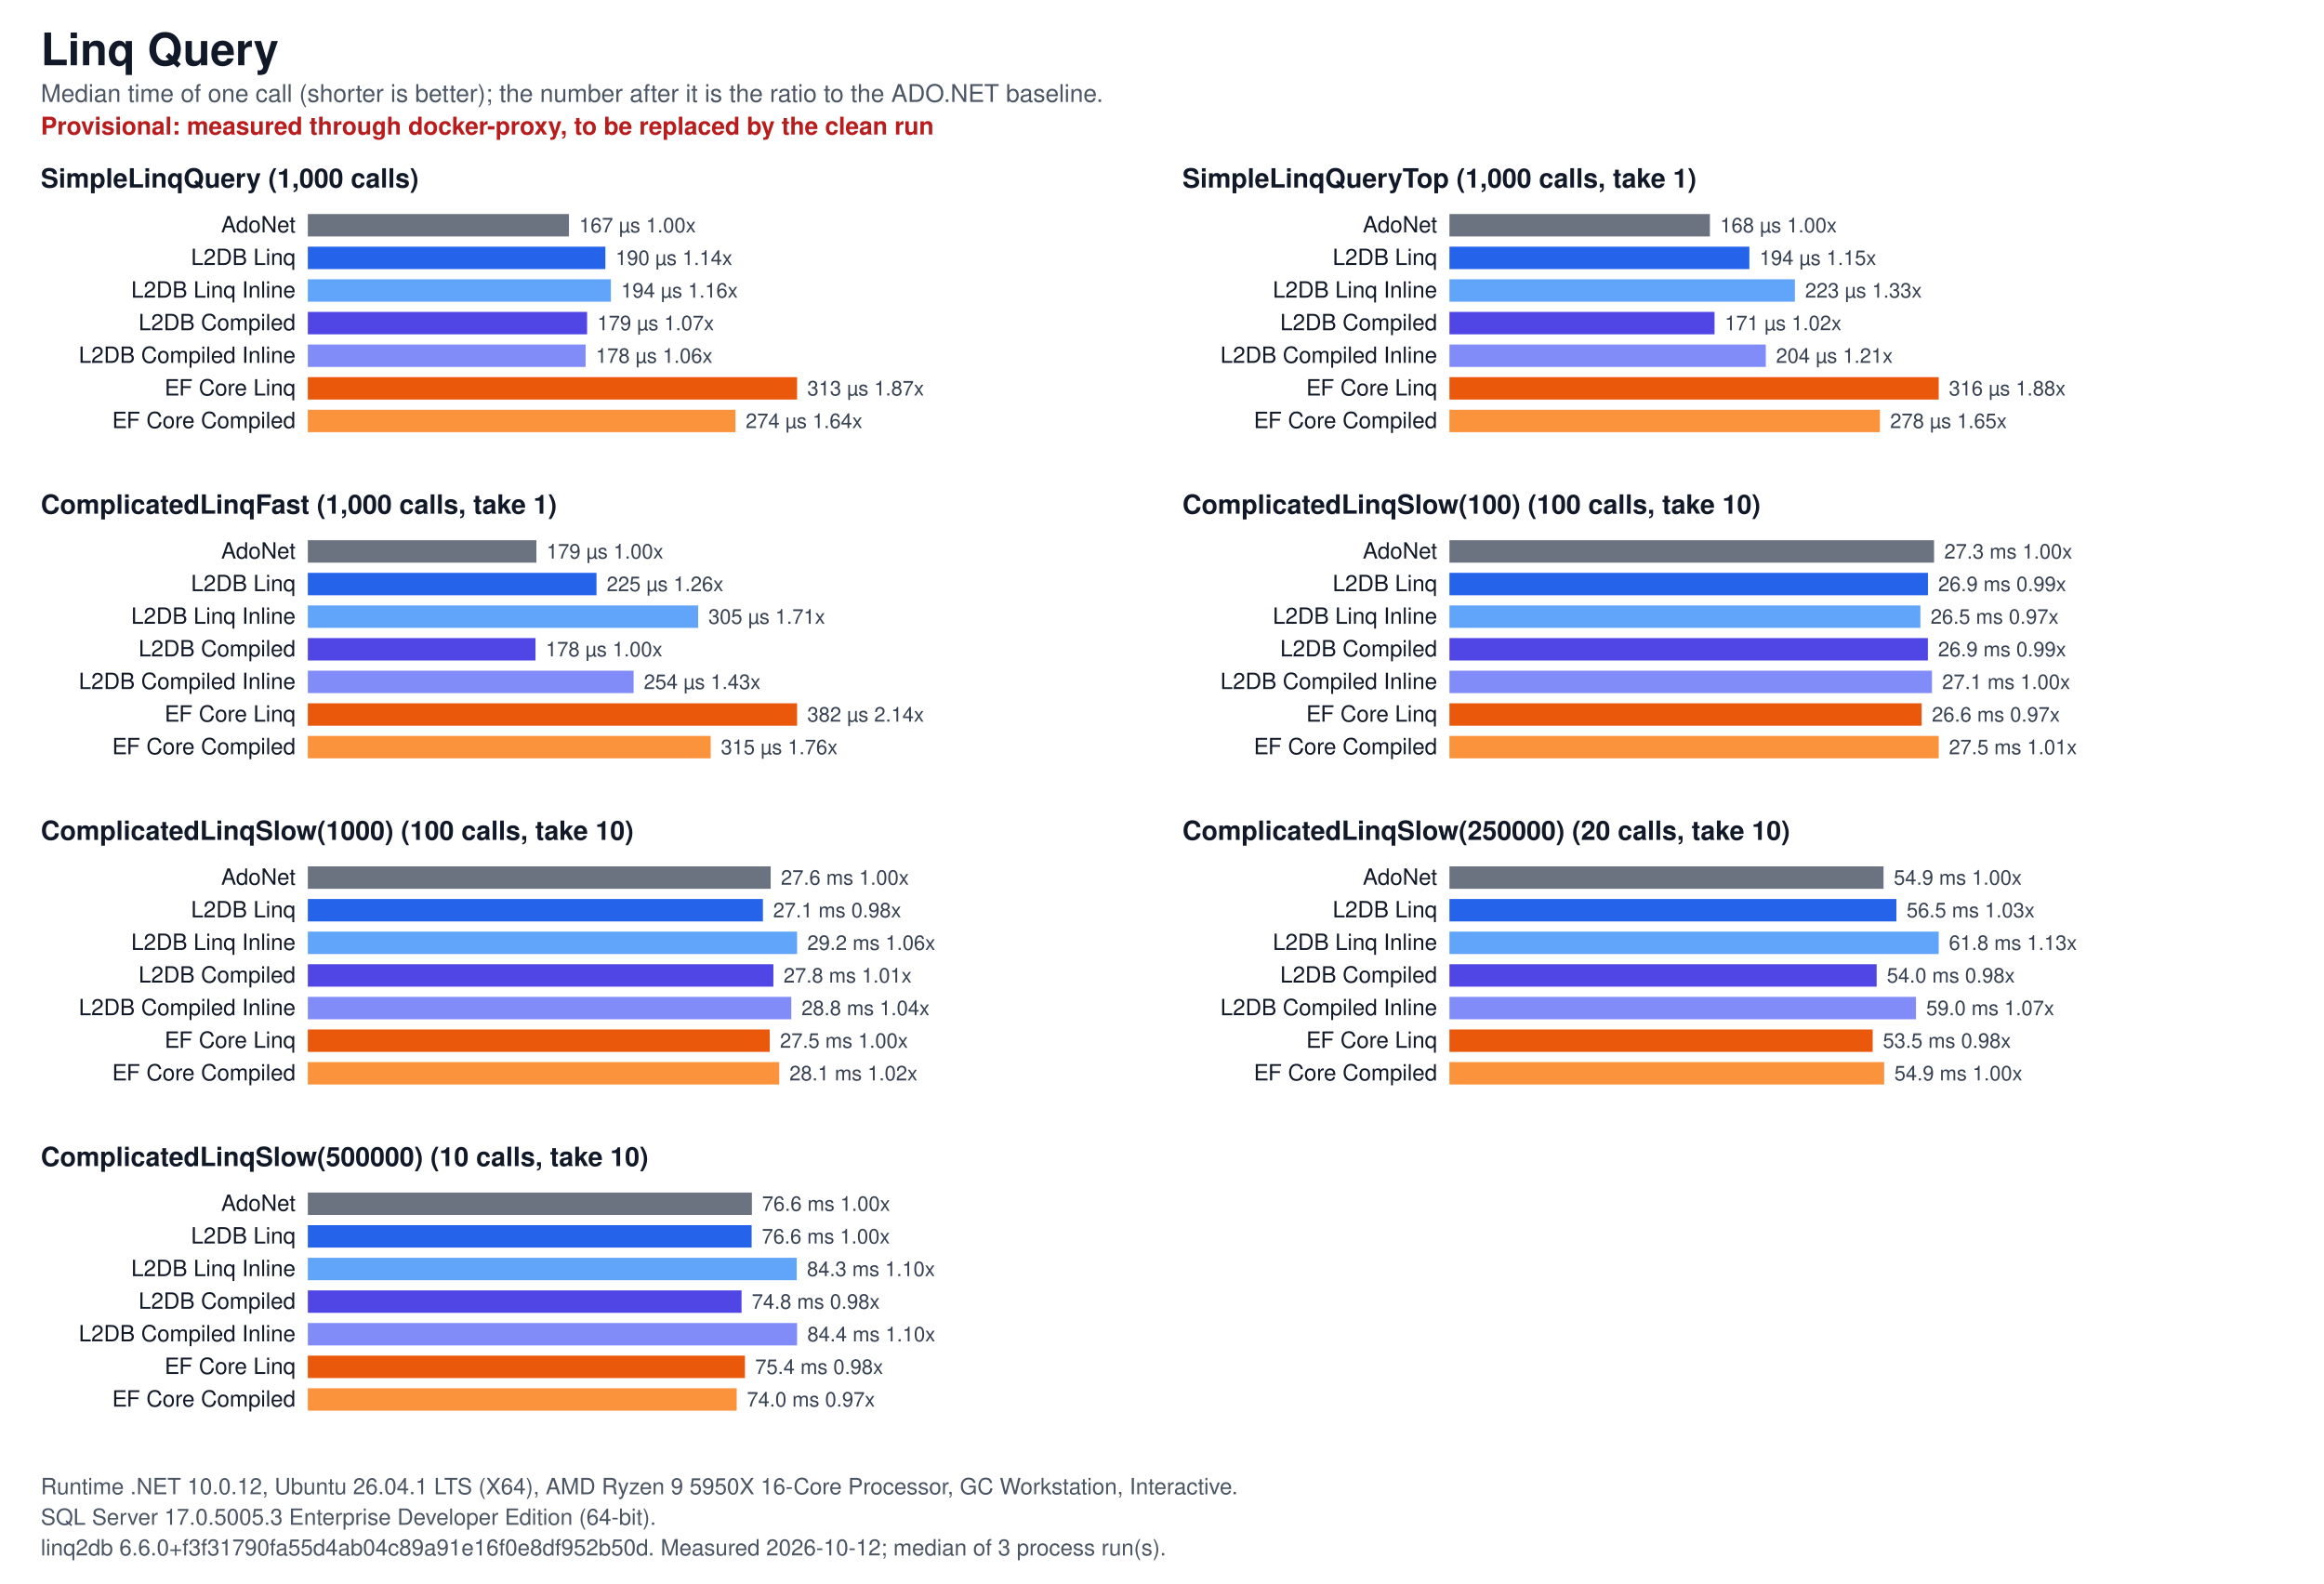
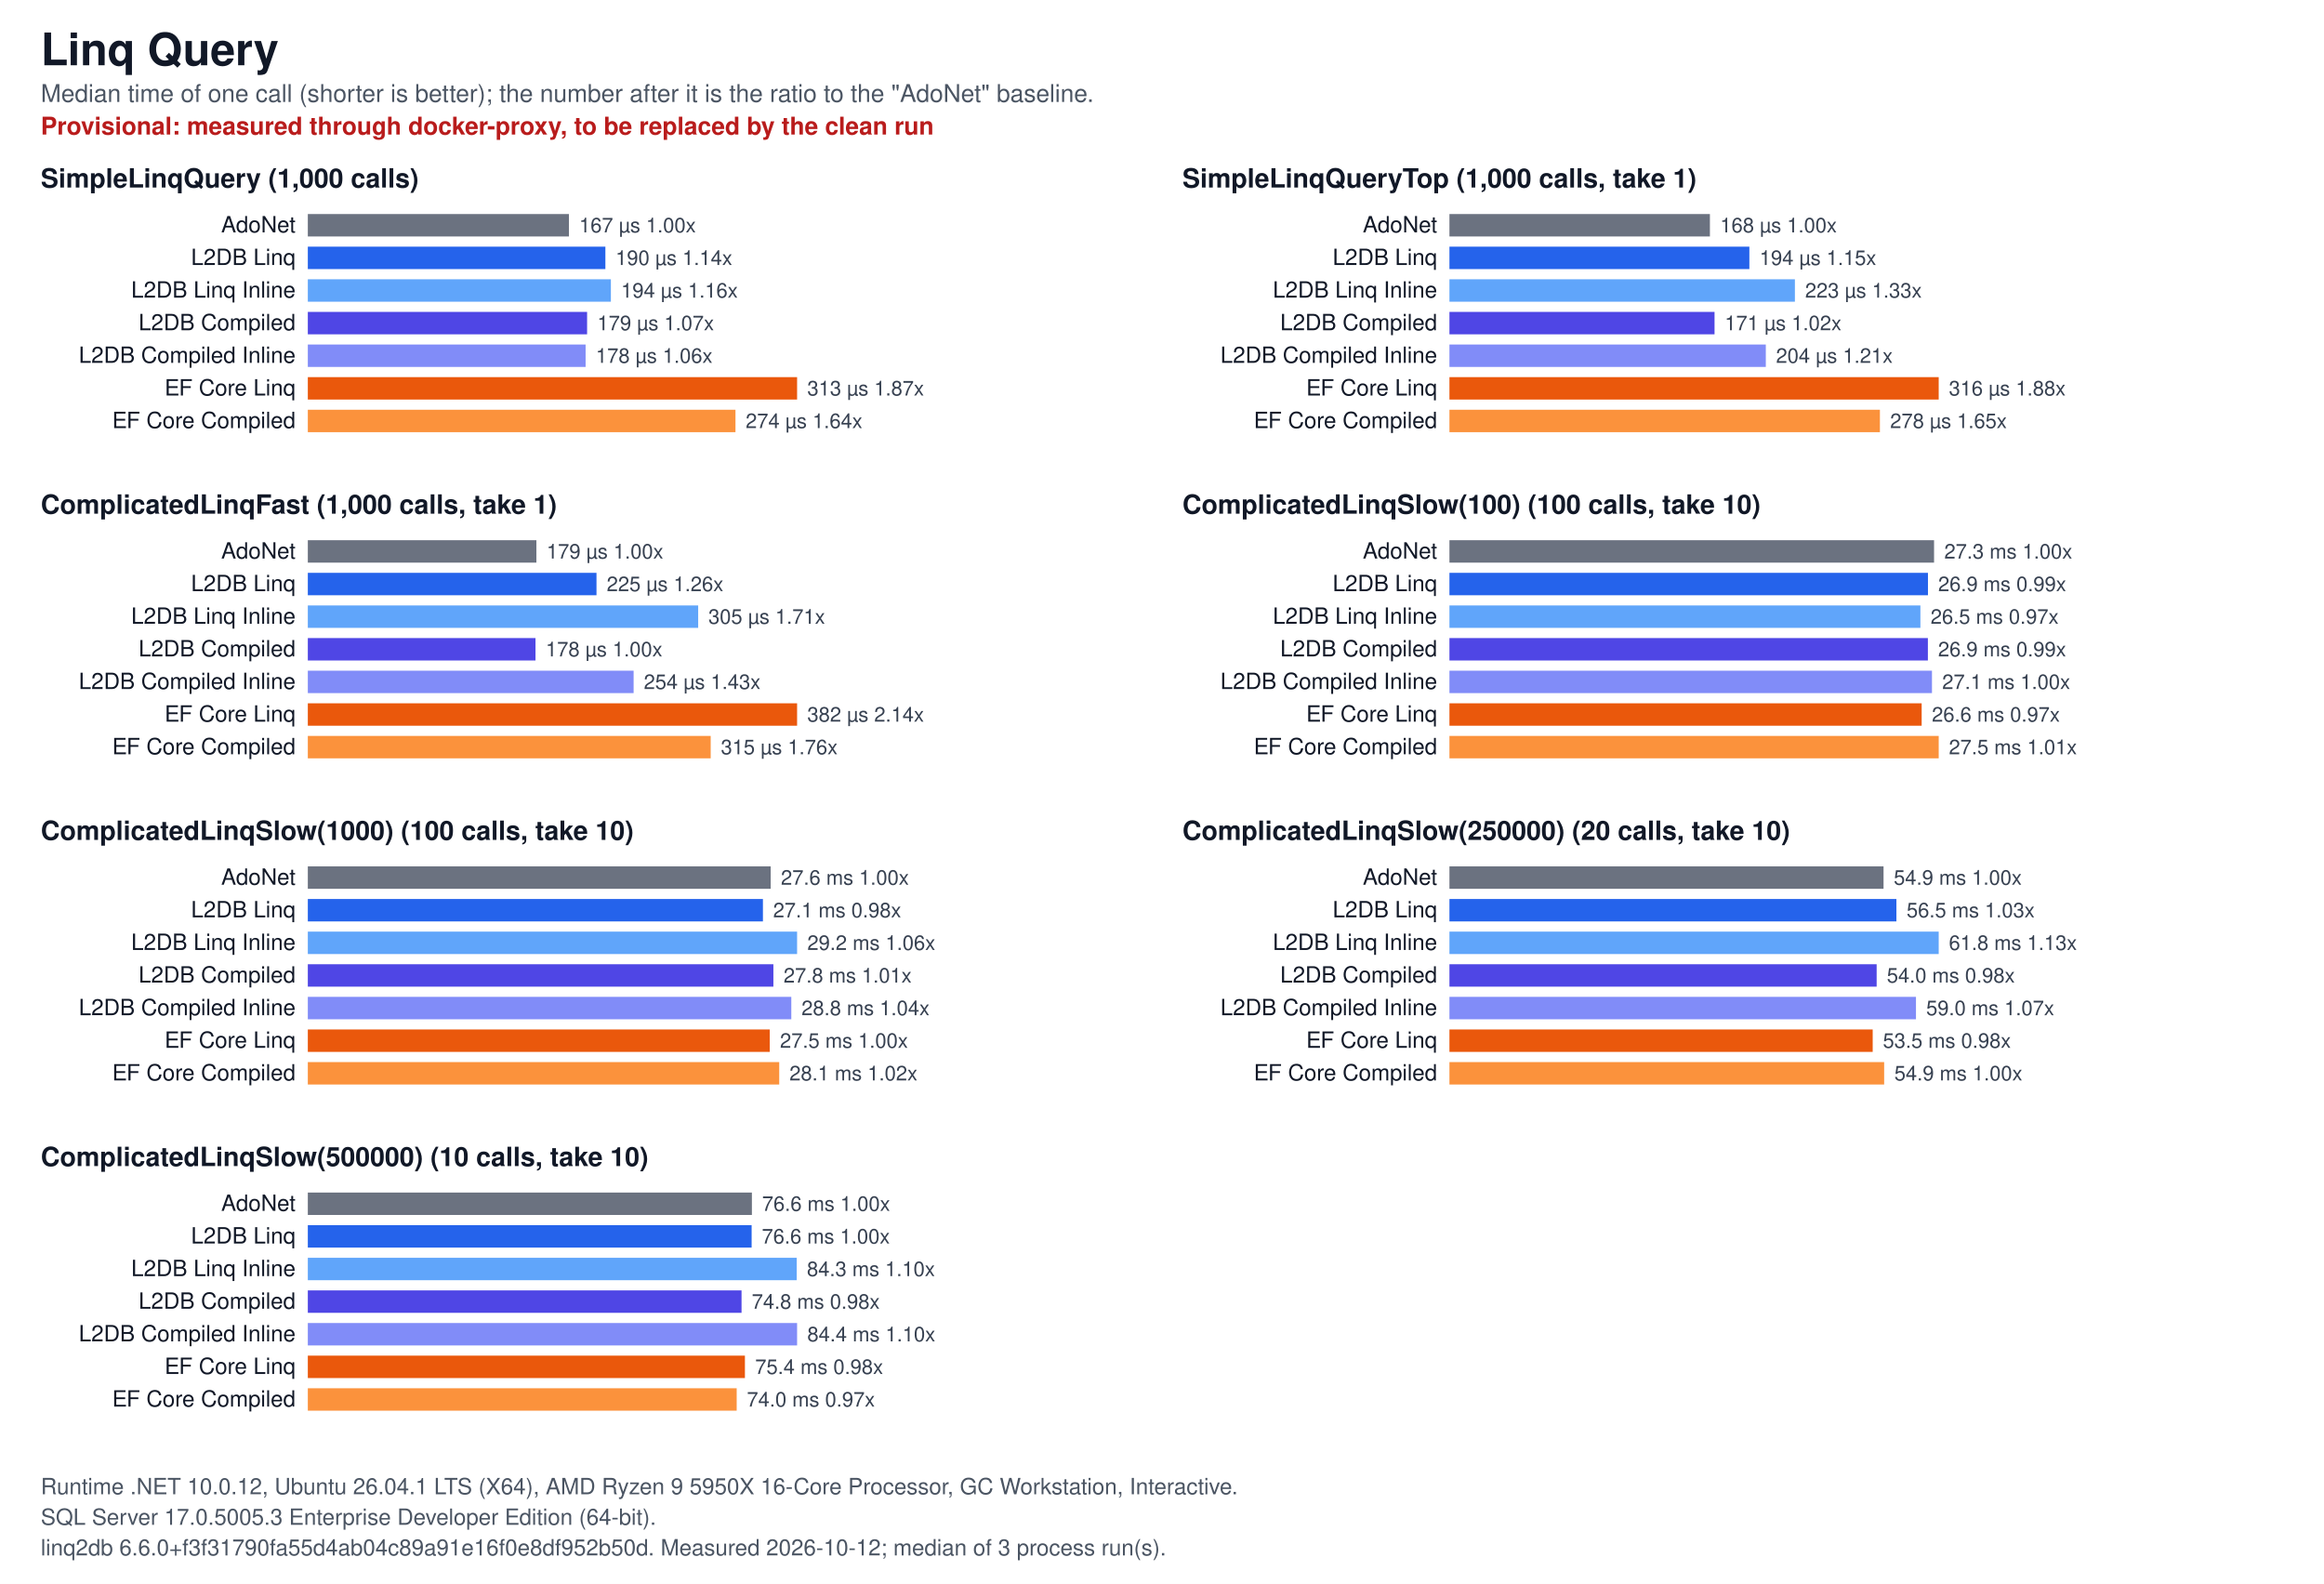
<svg xmlns="http://www.w3.org/2000/svg" width="1140" height="777" viewBox="0 0 1140 777">
  <rect width="1140" height="777" fill="#ffffff" />
  <text x="20" y="32" font-family="Segoe UI, Helvetica, Arial, sans-serif" font-size="22" font-weight="600" fill="#111827">Linq Query</text>
-   <text x="20" y="50" font-family="Segoe UI, Helvetica, Arial, sans-serif" font-size="12" fill="#4b5563">Median time of one call (shorter is better); the number after it is the ratio to the ADO.NET baseline.</text>
+   <text x="20" y="50" font-family="Segoe UI, Helvetica, Arial, sans-serif" font-size="12" fill="#4b5563">Median time of one call (shorter is better); the number after it is the ratio to the "AdoNet" baseline.</text>
  <text x="20" y="66" font-family="Segoe UI, Helvetica, Arial, sans-serif" font-size="12" font-weight="600" fill="#b91c1c">Provisional: measured through docker-proxy, to be replaced by the clean run</text>
  <text x="20" y="92" font-family="Segoe UI, Helvetica, Arial, sans-serif" font-size="13" font-weight="600" fill="#111827">SimpleLinqQuery (1,000 calls)</text>
  <text x="145" y="114" font-family="Segoe UI, Helvetica, Arial, sans-serif" font-size="11" text-anchor="end" fill="#111827">AdoNet</text>
  <rect x="151" y="105" width="128.09" height="11" fill="#6b7280" />
  <text x="284.09" y="114" font-family="Segoe UI, Helvetica, Arial, sans-serif" font-size="10" fill="#374151">167 µs  1.00x</text>
  <text x="145" y="130" font-family="Segoe UI, Helvetica, Arial, sans-serif" font-size="11" text-anchor="end" fill="#111827">L2DB Linq</text>
  <rect x="151" y="121" width="145.96" height="11" fill="#2563eb" />
  <text x="301.96" y="130" font-family="Segoe UI, Helvetica, Arial, sans-serif" font-size="10" fill="#374151">190 µs  1.14x</text>
  <text x="145" y="146" font-family="Segoe UI, Helvetica, Arial, sans-serif" font-size="11" text-anchor="end" fill="#111827">L2DB Linq Inline</text>
  <rect x="151" y="137" width="148.66" height="11" fill="#60a5fa" />
  <text x="304.66" y="146" font-family="Segoe UI, Helvetica, Arial, sans-serif" font-size="10" fill="#374151">194 µs  1.16x</text>
  <text x="145" y="162" font-family="Segoe UI, Helvetica, Arial, sans-serif" font-size="11" text-anchor="end" fill="#111827">L2DB Compiled</text>
  <rect x="151" y="153" width="136.99" height="11" fill="#4f46e5" />
  <text x="292.99" y="162" font-family="Segoe UI, Helvetica, Arial, sans-serif" font-size="10" fill="#374151">179 µs  1.07x</text>
  <text x="145" y="178" font-family="Segoe UI, Helvetica, Arial, sans-serif" font-size="11" text-anchor="end" fill="#111827">L2DB Compiled Inline</text>
  <rect x="151" y="169" width="136.26" height="11" fill="#818cf8" />
  <text x="292.26" y="178" font-family="Segoe UI, Helvetica, Arial, sans-serif" font-size="10" fill="#374151">178 µs  1.06x</text>
  <text x="145" y="194" font-family="Segoe UI, Helvetica, Arial, sans-serif" font-size="11" text-anchor="end" fill="#111827">EF Core Linq</text>
  <rect x="151" y="185" width="240" height="11" fill="#ea580c" />
  <text x="396" y="194" font-family="Segoe UI, Helvetica, Arial, sans-serif" font-size="10" fill="#374151">313 µs  1.87x</text>
  <text x="145" y="210" font-family="Segoe UI, Helvetica, Arial, sans-serif" font-size="11" text-anchor="end" fill="#111827">EF Core Compiled</text>
  <rect x="151" y="201" width="209.77" height="11" fill="#fb923c" />
  <text x="365.77" y="210" font-family="Segoe UI, Helvetica, Arial, sans-serif" font-size="10" fill="#374151">274 µs  1.64x</text>
  <text x="580" y="92" font-family="Segoe UI, Helvetica, Arial, sans-serif" font-size="13" font-weight="600" fill="#111827">SimpleLinqQueryTop (1,000 calls, take 1)</text>
  <text x="705" y="114" font-family="Segoe UI, Helvetica, Arial, sans-serif" font-size="11" text-anchor="end" fill="#111827">AdoNet</text>
  <rect x="711" y="105" width="127.77" height="11" fill="#6b7280" />
  <text x="843.77" y="114" font-family="Segoe UI, Helvetica, Arial, sans-serif" font-size="10" fill="#374151">168 µs  1.00x</text>
  <text x="705" y="130" font-family="Segoe UI, Helvetica, Arial, sans-serif" font-size="11" text-anchor="end" fill="#111827">L2DB Linq</text>
  <rect x="711" y="121" width="147.12" height="11" fill="#2563eb" />
  <text x="863.12" y="130" font-family="Segoe UI, Helvetica, Arial, sans-serif" font-size="10" fill="#374151">194 µs  1.15x</text>
  <text x="705" y="146" font-family="Segoe UI, Helvetica, Arial, sans-serif" font-size="11" text-anchor="end" fill="#111827">L2DB Linq Inline</text>
  <rect x="711" y="137" width="169.46" height="11" fill="#60a5fa" />
  <text x="885.46" y="146" font-family="Segoe UI, Helvetica, Arial, sans-serif" font-size="10" fill="#374151">223 µs  1.33x</text>
  <text x="705" y="162" font-family="Segoe UI, Helvetica, Arial, sans-serif" font-size="11" text-anchor="end" fill="#111827">L2DB Compiled</text>
  <rect x="711" y="153" width="130.04" height="11" fill="#4f46e5" />
  <text x="846.04" y="162" font-family="Segoe UI, Helvetica, Arial, sans-serif" font-size="10" fill="#374151">171 µs  1.02x</text>
  <text x="705" y="178" font-family="Segoe UI, Helvetica, Arial, sans-serif" font-size="11" text-anchor="end" fill="#111827">L2DB Compiled Inline</text>
  <rect x="711" y="169" width="155.19" height="11" fill="#818cf8" />
  <text x="871.19" y="178" font-family="Segoe UI, Helvetica, Arial, sans-serif" font-size="10" fill="#374151">204 µs  1.21x</text>
  <text x="705" y="194" font-family="Segoe UI, Helvetica, Arial, sans-serif" font-size="11" text-anchor="end" fill="#111827">EF Core Linq</text>
  <rect x="711" y="185" width="240" height="11" fill="#ea580c" />
  <text x="956" y="194" font-family="Segoe UI, Helvetica, Arial, sans-serif" font-size="10" fill="#374151">316 µs  1.88x</text>
  <text x="705" y="210" font-family="Segoe UI, Helvetica, Arial, sans-serif" font-size="11" text-anchor="end" fill="#111827">EF Core Compiled</text>
  <rect x="711" y="201" width="211.16" height="11" fill="#fb923c" />
  <text x="927.16" y="210" font-family="Segoe UI, Helvetica, Arial, sans-serif" font-size="10" fill="#374151">278 µs  1.65x</text>
  <text x="20" y="252" font-family="Segoe UI, Helvetica, Arial, sans-serif" font-size="13" font-weight="600" fill="#111827">ComplicatedLinqFast (1,000 calls, take 1)</text>
  <text x="145" y="274" font-family="Segoe UI, Helvetica, Arial, sans-serif" font-size="11" text-anchor="end" fill="#111827">AdoNet</text>
  <rect x="151" y="265" width="112.12" height="11" fill="#6b7280" />
  <text x="268.12" y="274" font-family="Segoe UI, Helvetica, Arial, sans-serif" font-size="10" fill="#374151">179 µs  1.00x</text>
  <text x="145" y="290" font-family="Segoe UI, Helvetica, Arial, sans-serif" font-size="11" text-anchor="end" fill="#111827">L2DB Linq</text>
  <rect x="151" y="281" width="141.6" height="11" fill="#2563eb" />
  <text x="297.6" y="290" font-family="Segoe UI, Helvetica, Arial, sans-serif" font-size="10" fill="#374151">225 µs  1.26x</text>
  <text x="145" y="306" font-family="Segoe UI, Helvetica, Arial, sans-serif" font-size="11" text-anchor="end" fill="#111827">L2DB Linq Inline</text>
  <rect x="151" y="297" width="191.48" height="11" fill="#60a5fa" />
  <text x="347.48" y="306" font-family="Segoe UI, Helvetica, Arial, sans-serif" font-size="10" fill="#374151">305 µs  1.71x</text>
  <text x="145" y="322" font-family="Segoe UI, Helvetica, Arial, sans-serif" font-size="11" text-anchor="end" fill="#111827">L2DB Compiled</text>
  <rect x="151" y="313" width="111.68" height="11" fill="#4f46e5" />
  <text x="267.68" y="322" font-family="Segoe UI, Helvetica, Arial, sans-serif" font-size="10" fill="#374151">178 µs  1.00x</text>
  <text x="145" y="338" font-family="Segoe UI, Helvetica, Arial, sans-serif" font-size="11" text-anchor="end" fill="#111827">L2DB Compiled Inline</text>
  <rect x="151" y="329" width="159.81" height="11" fill="#818cf8" />
  <text x="315.81" y="338" font-family="Segoe UI, Helvetica, Arial, sans-serif" font-size="10" fill="#374151">254 µs  1.43x</text>
  <text x="145" y="354" font-family="Segoe UI, Helvetica, Arial, sans-serif" font-size="11" text-anchor="end" fill="#111827">EF Core Linq</text>
  <rect x="151" y="345" width="240" height="11" fill="#ea580c" />
  <text x="396" y="354" font-family="Segoe UI, Helvetica, Arial, sans-serif" font-size="10" fill="#374151">382 µs  2.14x</text>
  <text x="145" y="370" font-family="Segoe UI, Helvetica, Arial, sans-serif" font-size="11" text-anchor="end" fill="#111827">EF Core Compiled</text>
  <rect x="151" y="361" width="197.62" height="11" fill="#fb923c" />
  <text x="353.62" y="370" font-family="Segoe UI, Helvetica, Arial, sans-serif" font-size="10" fill="#374151">315 µs  1.76x</text>
  <text x="580" y="252" font-family="Segoe UI, Helvetica, Arial, sans-serif" font-size="13" font-weight="600" fill="#111827">ComplicatedLinqSlow(100) (100 calls, take 10)</text>
  <text x="705" y="274" font-family="Segoe UI, Helvetica, Arial, sans-serif" font-size="11" text-anchor="end" fill="#111827">AdoNet</text>
  <rect x="711" y="265" width="237.72" height="11" fill="#6b7280" />
  <text x="953.72" y="274" font-family="Segoe UI, Helvetica, Arial, sans-serif" font-size="10" fill="#374151">27.3 ms  1.00x</text>
  <text x="705" y="290" font-family="Segoe UI, Helvetica, Arial, sans-serif" font-size="11" text-anchor="end" fill="#111827">L2DB Linq</text>
  <rect x="711" y="281" width="234.73" height="11" fill="#2563eb" />
  <text x="950.73" y="290" font-family="Segoe UI, Helvetica, Arial, sans-serif" font-size="10" fill="#374151">26.9 ms  0.99x</text>
  <text x="705" y="306" font-family="Segoe UI, Helvetica, Arial, sans-serif" font-size="11" text-anchor="end" fill="#111827">L2DB Linq Inline</text>
  <rect x="711" y="297" width="231.02" height="11" fill="#60a5fa" />
  <text x="947.02" y="306" font-family="Segoe UI, Helvetica, Arial, sans-serif" font-size="10" fill="#374151">26.5 ms  0.97x</text>
  <text x="705" y="322" font-family="Segoe UI, Helvetica, Arial, sans-serif" font-size="11" text-anchor="end" fill="#111827">L2DB Compiled</text>
  <rect x="711" y="313" width="234.69" height="11" fill="#4f46e5" />
  <text x="950.69" y="322" font-family="Segoe UI, Helvetica, Arial, sans-serif" font-size="10" fill="#374151">26.9 ms  0.99x</text>
  <text x="705" y="338" font-family="Segoe UI, Helvetica, Arial, sans-serif" font-size="11" text-anchor="end" fill="#111827">L2DB Compiled Inline</text>
  <rect x="711" y="329" width="236.7" height="11" fill="#818cf8" />
  <text x="952.7" y="338" font-family="Segoe UI, Helvetica, Arial, sans-serif" font-size="10" fill="#374151">27.1 ms  1.00x</text>
  <text x="705" y="354" font-family="Segoe UI, Helvetica, Arial, sans-serif" font-size="11" text-anchor="end" fill="#111827">EF Core Linq</text>
  <rect x="711" y="345" width="231.64" height="11" fill="#ea580c" />
  <text x="947.64" y="354" font-family="Segoe UI, Helvetica, Arial, sans-serif" font-size="10" fill="#374151">26.6 ms  0.97x</text>
  <text x="705" y="370" font-family="Segoe UI, Helvetica, Arial, sans-serif" font-size="11" text-anchor="end" fill="#111827">EF Core Compiled</text>
  <rect x="711" y="361" width="240" height="11" fill="#fb923c" />
  <text x="956" y="370" font-family="Segoe UI, Helvetica, Arial, sans-serif" font-size="10" fill="#374151">27.5 ms  1.01x</text>
  <text x="20" y="412" font-family="Segoe UI, Helvetica, Arial, sans-serif" font-size="13" font-weight="600" fill="#111827">ComplicatedLinqSlow(1000) (100 calls, take 10)</text>
  <text x="145" y="434" font-family="Segoe UI, Helvetica, Arial, sans-serif" font-size="11" text-anchor="end" fill="#111827">AdoNet</text>
  <rect x="151" y="425" width="227.05" height="11" fill="#6b7280" />
  <text x="383.05" y="434" font-family="Segoe UI, Helvetica, Arial, sans-serif" font-size="10" fill="#374151">27.6 ms  1.00x</text>
  <text x="145" y="450" font-family="Segoe UI, Helvetica, Arial, sans-serif" font-size="11" text-anchor="end" fill="#111827">L2DB Linq</text>
  <rect x="151" y="441" width="223.24" height="11" fill="#2563eb" />
  <text x="379.24" y="450" font-family="Segoe UI, Helvetica, Arial, sans-serif" font-size="10" fill="#374151">27.1 ms  0.98x</text>
  <text x="145" y="466" font-family="Segoe UI, Helvetica, Arial, sans-serif" font-size="11" text-anchor="end" fill="#111827">L2DB Linq Inline</text>
  <rect x="151" y="457" width="240" height="11" fill="#60a5fa" />
  <text x="396" y="466" font-family="Segoe UI, Helvetica, Arial, sans-serif" font-size="10" fill="#374151">29.2 ms  1.06x</text>
  <text x="145" y="482" font-family="Segoe UI, Helvetica, Arial, sans-serif" font-size="11" text-anchor="end" fill="#111827">L2DB Compiled</text>
  <rect x="151" y="473" width="228.37" height="11" fill="#4f46e5" />
  <text x="384.37" y="482" font-family="Segoe UI, Helvetica, Arial, sans-serif" font-size="10" fill="#374151">27.8 ms  1.01x</text>
  <text x="145" y="498" font-family="Segoe UI, Helvetica, Arial, sans-serif" font-size="11" text-anchor="end" fill="#111827">L2DB Compiled Inline</text>
  <rect x="151" y="489" width="237.16" height="11" fill="#818cf8" />
  <text x="393.16" y="498" font-family="Segoe UI, Helvetica, Arial, sans-serif" font-size="10" fill="#374151">28.8 ms  1.04x</text>
  <text x="145" y="514" font-family="Segoe UI, Helvetica, Arial, sans-serif" font-size="11" text-anchor="end" fill="#111827">EF Core Linq</text>
  <rect x="151" y="505" width="226.59" height="11" fill="#ea580c" />
  <text x="382.59" y="514" font-family="Segoe UI, Helvetica, Arial, sans-serif" font-size="10" fill="#374151">27.5 ms  1.00x</text>
  <text x="145" y="530" font-family="Segoe UI, Helvetica, Arial, sans-serif" font-size="11" text-anchor="end" fill="#111827">EF Core Compiled</text>
  <rect x="151" y="521" width="231.24" height="11" fill="#fb923c" />
  <text x="387.24" y="530" font-family="Segoe UI, Helvetica, Arial, sans-serif" font-size="10" fill="#374151">28.1 ms  1.02x</text>
  <text x="580" y="412" font-family="Segoe UI, Helvetica, Arial, sans-serif" font-size="13" font-weight="600" fill="#111827">ComplicatedLinqSlow(250000) (20 calls, take 10)</text>
  <text x="705" y="434" font-family="Segoe UI, Helvetica, Arial, sans-serif" font-size="11" text-anchor="end" fill="#111827">AdoNet</text>
  <rect x="711" y="425" width="212.94" height="11" fill="#6b7280" />
  <text x="928.94" y="434" font-family="Segoe UI, Helvetica, Arial, sans-serif" font-size="10" fill="#374151">54.9 ms  1.00x</text>
  <text x="705" y="450" font-family="Segoe UI, Helvetica, Arial, sans-serif" font-size="11" text-anchor="end" fill="#111827">L2DB Linq</text>
  <rect x="711" y="441" width="219.25" height="11" fill="#2563eb" />
  <text x="935.25" y="450" font-family="Segoe UI, Helvetica, Arial, sans-serif" font-size="10" fill="#374151">56.5 ms  1.03x</text>
  <text x="705" y="466" font-family="Segoe UI, Helvetica, Arial, sans-serif" font-size="11" text-anchor="end" fill="#111827">L2DB Linq Inline</text>
  <rect x="711" y="457" width="240" height="11" fill="#60a5fa" />
  <text x="956" y="466" font-family="Segoe UI, Helvetica, Arial, sans-serif" font-size="10" fill="#374151">61.8 ms  1.13x</text>
  <text x="705" y="482" font-family="Segoe UI, Helvetica, Arial, sans-serif" font-size="11" text-anchor="end" fill="#111827">L2DB Compiled</text>
  <rect x="711" y="473" width="209.56" height="11" fill="#4f46e5" />
  <text x="925.56" y="482" font-family="Segoe UI, Helvetica, Arial, sans-serif" font-size="10" fill="#374151">54.0 ms  0.98x</text>
  <text x="705" y="498" font-family="Segoe UI, Helvetica, Arial, sans-serif" font-size="11" text-anchor="end" fill="#111827">L2DB Compiled Inline</text>
  <rect x="711" y="489" width="228.85" height="11" fill="#818cf8" />
  <text x="944.85" y="498" font-family="Segoe UI, Helvetica, Arial, sans-serif" font-size="10" fill="#374151">59.0 ms  1.07x</text>
  <text x="705" y="514" font-family="Segoe UI, Helvetica, Arial, sans-serif" font-size="11" text-anchor="end" fill="#111827">EF Core Linq</text>
  <rect x="711" y="505" width="207.62" height="11" fill="#ea580c" />
  <text x="923.62" y="514" font-family="Segoe UI, Helvetica, Arial, sans-serif" font-size="10" fill="#374151">53.5 ms  0.98x</text>
  <text x="705" y="530" font-family="Segoe UI, Helvetica, Arial, sans-serif" font-size="11" text-anchor="end" fill="#111827">EF Core Compiled</text>
  <rect x="711" y="521" width="213.24" height="11" fill="#fb923c" />
  <text x="929.24" y="530" font-family="Segoe UI, Helvetica, Arial, sans-serif" font-size="10" fill="#374151">54.9 ms  1.00x</text>
  <text x="20" y="572" font-family="Segoe UI, Helvetica, Arial, sans-serif" font-size="13" font-weight="600" fill="#111827">ComplicatedLinqSlow(500000) (10 calls, take 10)</text>
  <text x="145" y="594" font-family="Segoe UI, Helvetica, Arial, sans-serif" font-size="11" text-anchor="end" fill="#111827">AdoNet</text>
  <rect x="151" y="585" width="217.83" height="11" fill="#6b7280" />
  <text x="373.83" y="594" font-family="Segoe UI, Helvetica, Arial, sans-serif" font-size="10" fill="#374151">76.6 ms  1.00x</text>
  <text x="145" y="610" font-family="Segoe UI, Helvetica, Arial, sans-serif" font-size="11" text-anchor="end" fill="#111827">L2DB Linq</text>
  <rect x="151" y="601" width="217.7" height="11" fill="#2563eb" />
  <text x="373.7" y="610" font-family="Segoe UI, Helvetica, Arial, sans-serif" font-size="10" fill="#374151">76.6 ms  1.00x</text>
  <text x="145" y="626" font-family="Segoe UI, Helvetica, Arial, sans-serif" font-size="11" text-anchor="end" fill="#111827">L2DB Linq Inline</text>
  <rect x="151" y="617" width="239.82" height="11" fill="#60a5fa" />
  <text x="395.82" y="626" font-family="Segoe UI, Helvetica, Arial, sans-serif" font-size="10" fill="#374151">84.3 ms  1.10x</text>
  <text x="145" y="642" font-family="Segoe UI, Helvetica, Arial, sans-serif" font-size="11" text-anchor="end" fill="#111827">L2DB Compiled</text>
  <rect x="151" y="633" width="212.75" height="11" fill="#4f46e5" />
  <text x="368.75" y="642" font-family="Segoe UI, Helvetica, Arial, sans-serif" font-size="10" fill="#374151">74.8 ms  0.98x</text>
  <text x="145" y="658" font-family="Segoe UI, Helvetica, Arial, sans-serif" font-size="11" text-anchor="end" fill="#111827">L2DB Compiled Inline</text>
  <rect x="151" y="649" width="240" height="11" fill="#818cf8" />
  <text x="396" y="658" font-family="Segoe UI, Helvetica, Arial, sans-serif" font-size="10" fill="#374151">84.4 ms  1.10x</text>
  <text x="145" y="674" font-family="Segoe UI, Helvetica, Arial, sans-serif" font-size="11" text-anchor="end" fill="#111827">EF Core Linq</text>
  <rect x="151" y="665" width="214.41" height="11" fill="#ea580c" />
  <text x="370.41" y="674" font-family="Segoe UI, Helvetica, Arial, sans-serif" font-size="10" fill="#374151">75.4 ms  0.98x</text>
  <text x="145" y="690" font-family="Segoe UI, Helvetica, Arial, sans-serif" font-size="11" text-anchor="end" fill="#111827">EF Core Compiled</text>
  <rect x="151" y="681" width="210.37" height="11" fill="#fb923c" />
  <text x="366.37" y="690" font-family="Segoe UI, Helvetica, Arial, sans-serif" font-size="10" fill="#374151">74.0 ms  0.97x</text>
  <text x="20" y="733" font-family="Segoe UI, Helvetica, Arial, sans-serif" font-size="11" fill="#4b5563">Runtime .NET 10.0.12, Ubuntu 26.04.1 LTS (X64), AMD Ryzen 9 5950X 16-Core Processor, GC Workstation, Interactive.</text>
  <text x="20" y="748" font-family="Segoe UI, Helvetica, Arial, sans-serif" font-size="11" fill="#4b5563">SQL Server 17.0.5005.3 Enterprise Developer Edition (64-bit).</text>
  <text x="20" y="763" font-family="Segoe UI, Helvetica, Arial, sans-serif" font-size="11" fill="#4b5563">linq2db 6.6.0+f3f31790fa55d4ab04c89a91e16f0e8df952b50d. Measured 2026-10-12; median of 3 process run(s).</text>
</svg>
